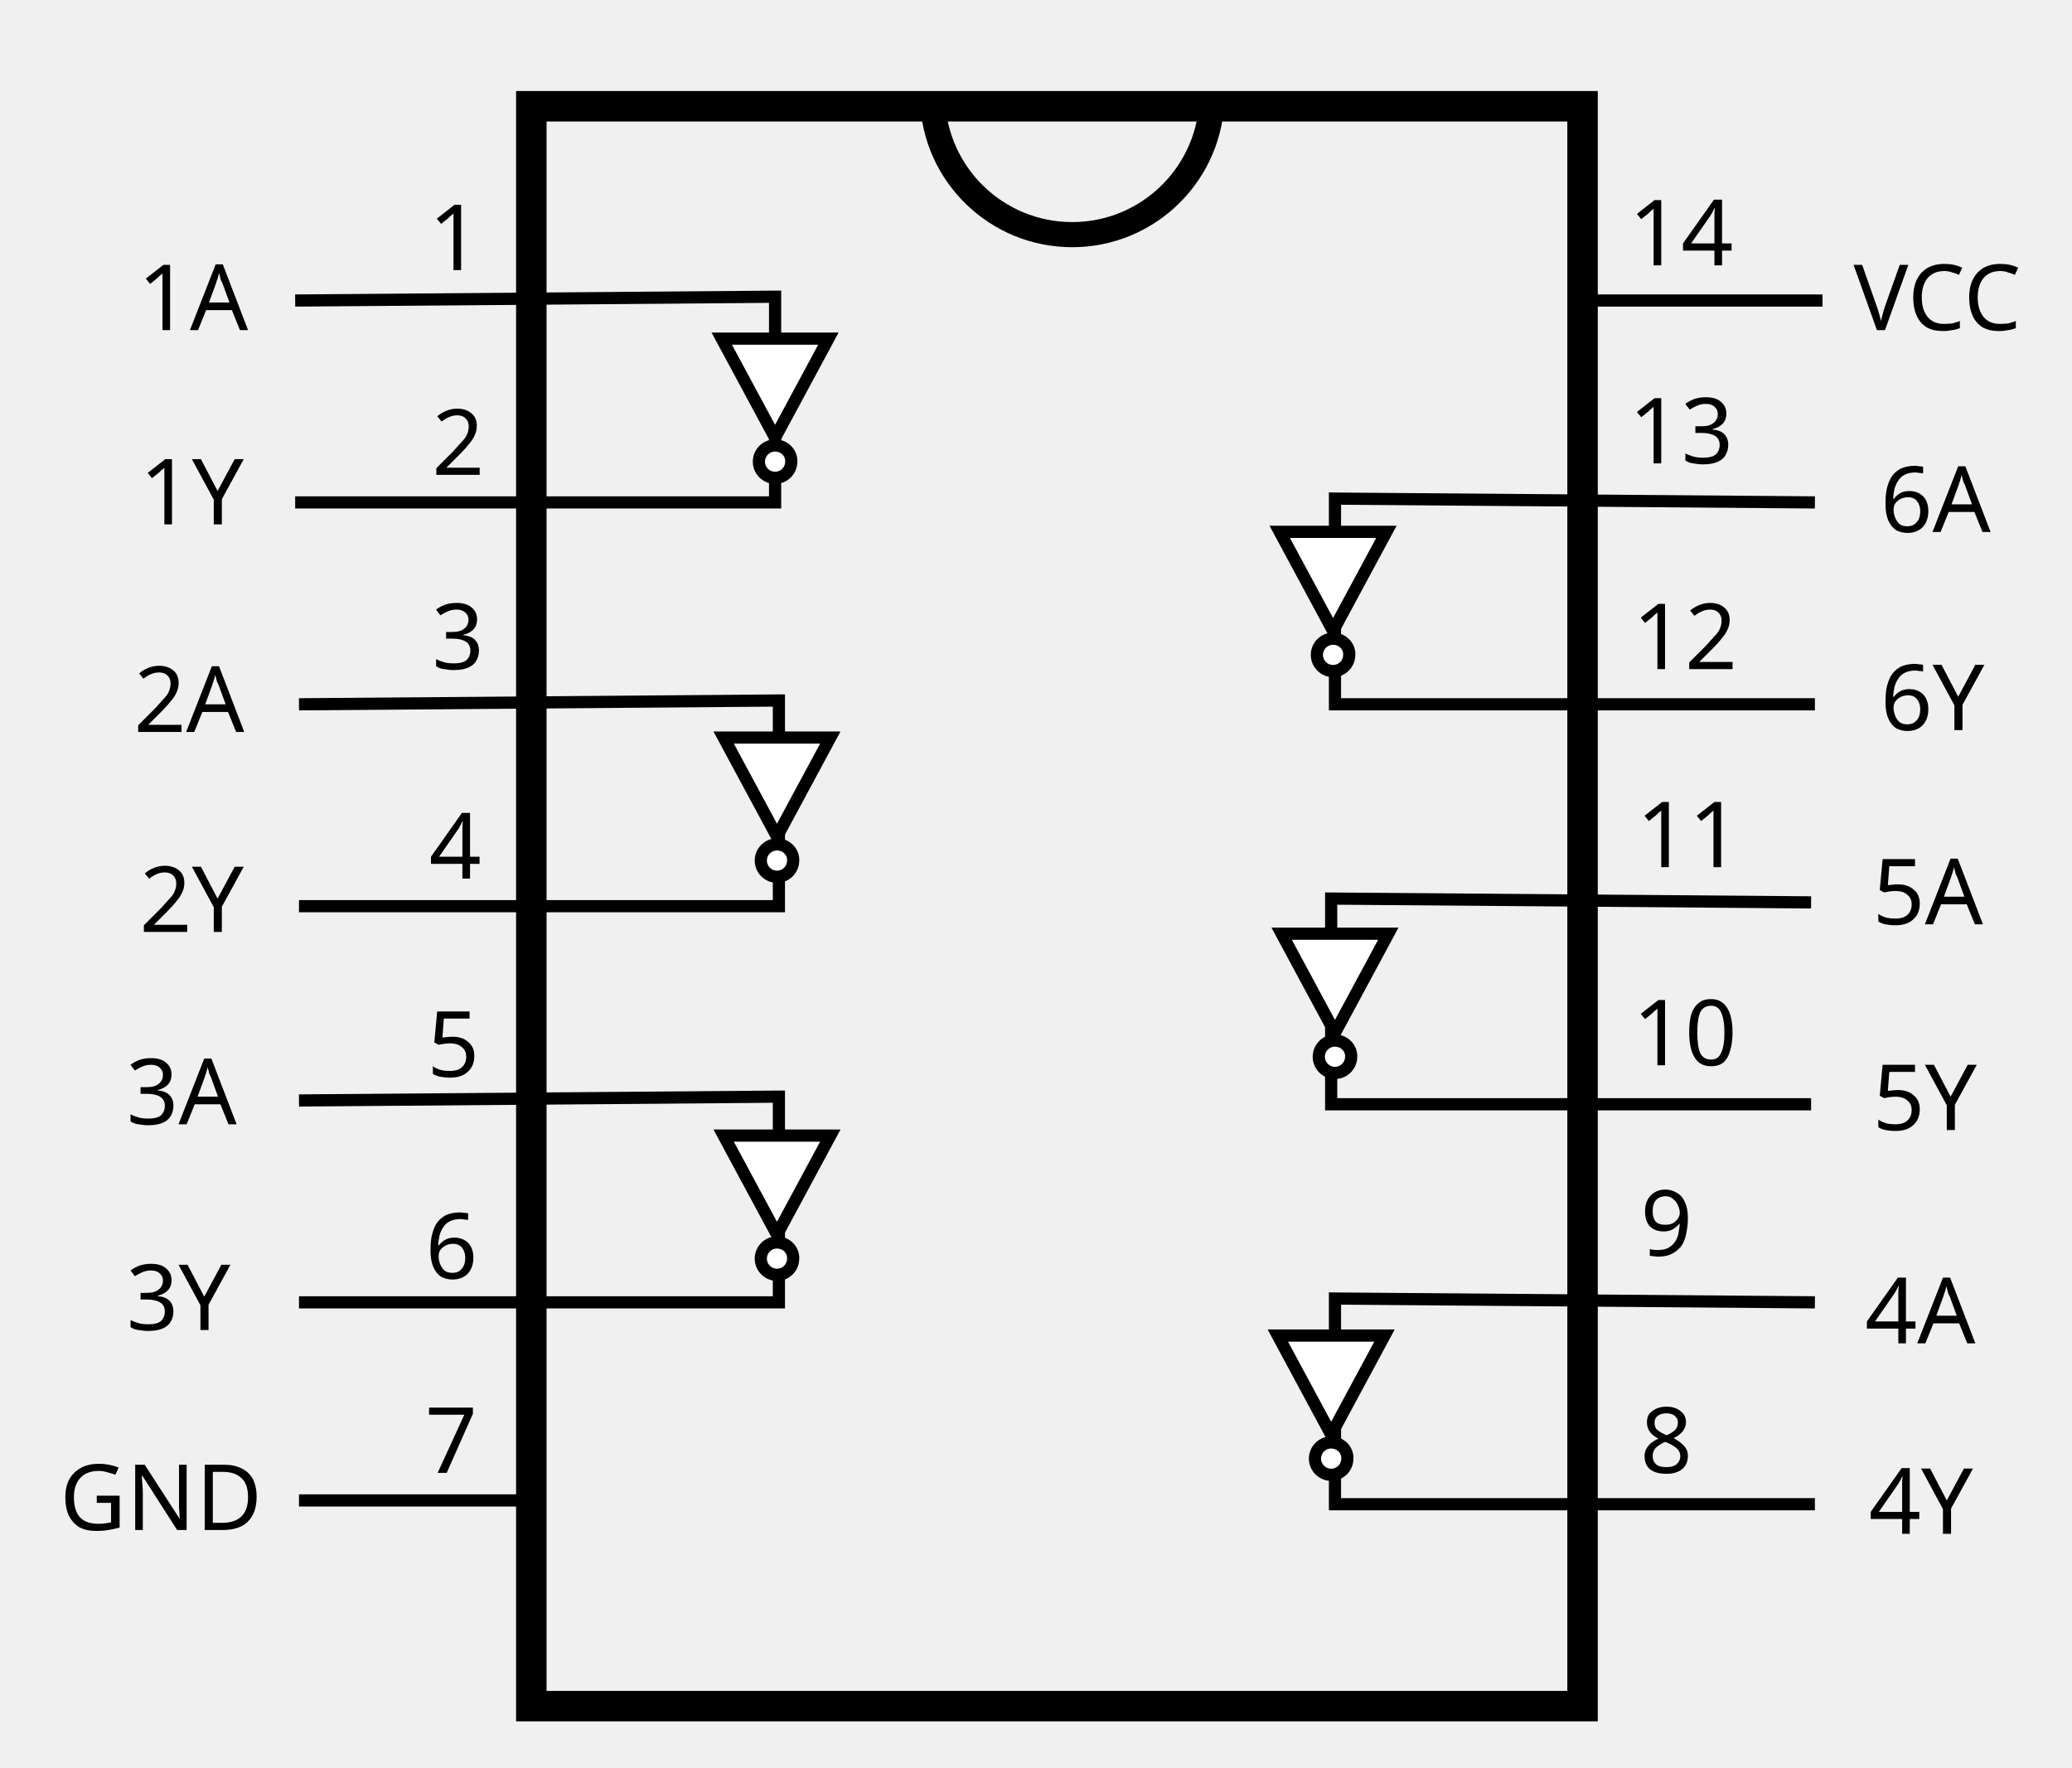
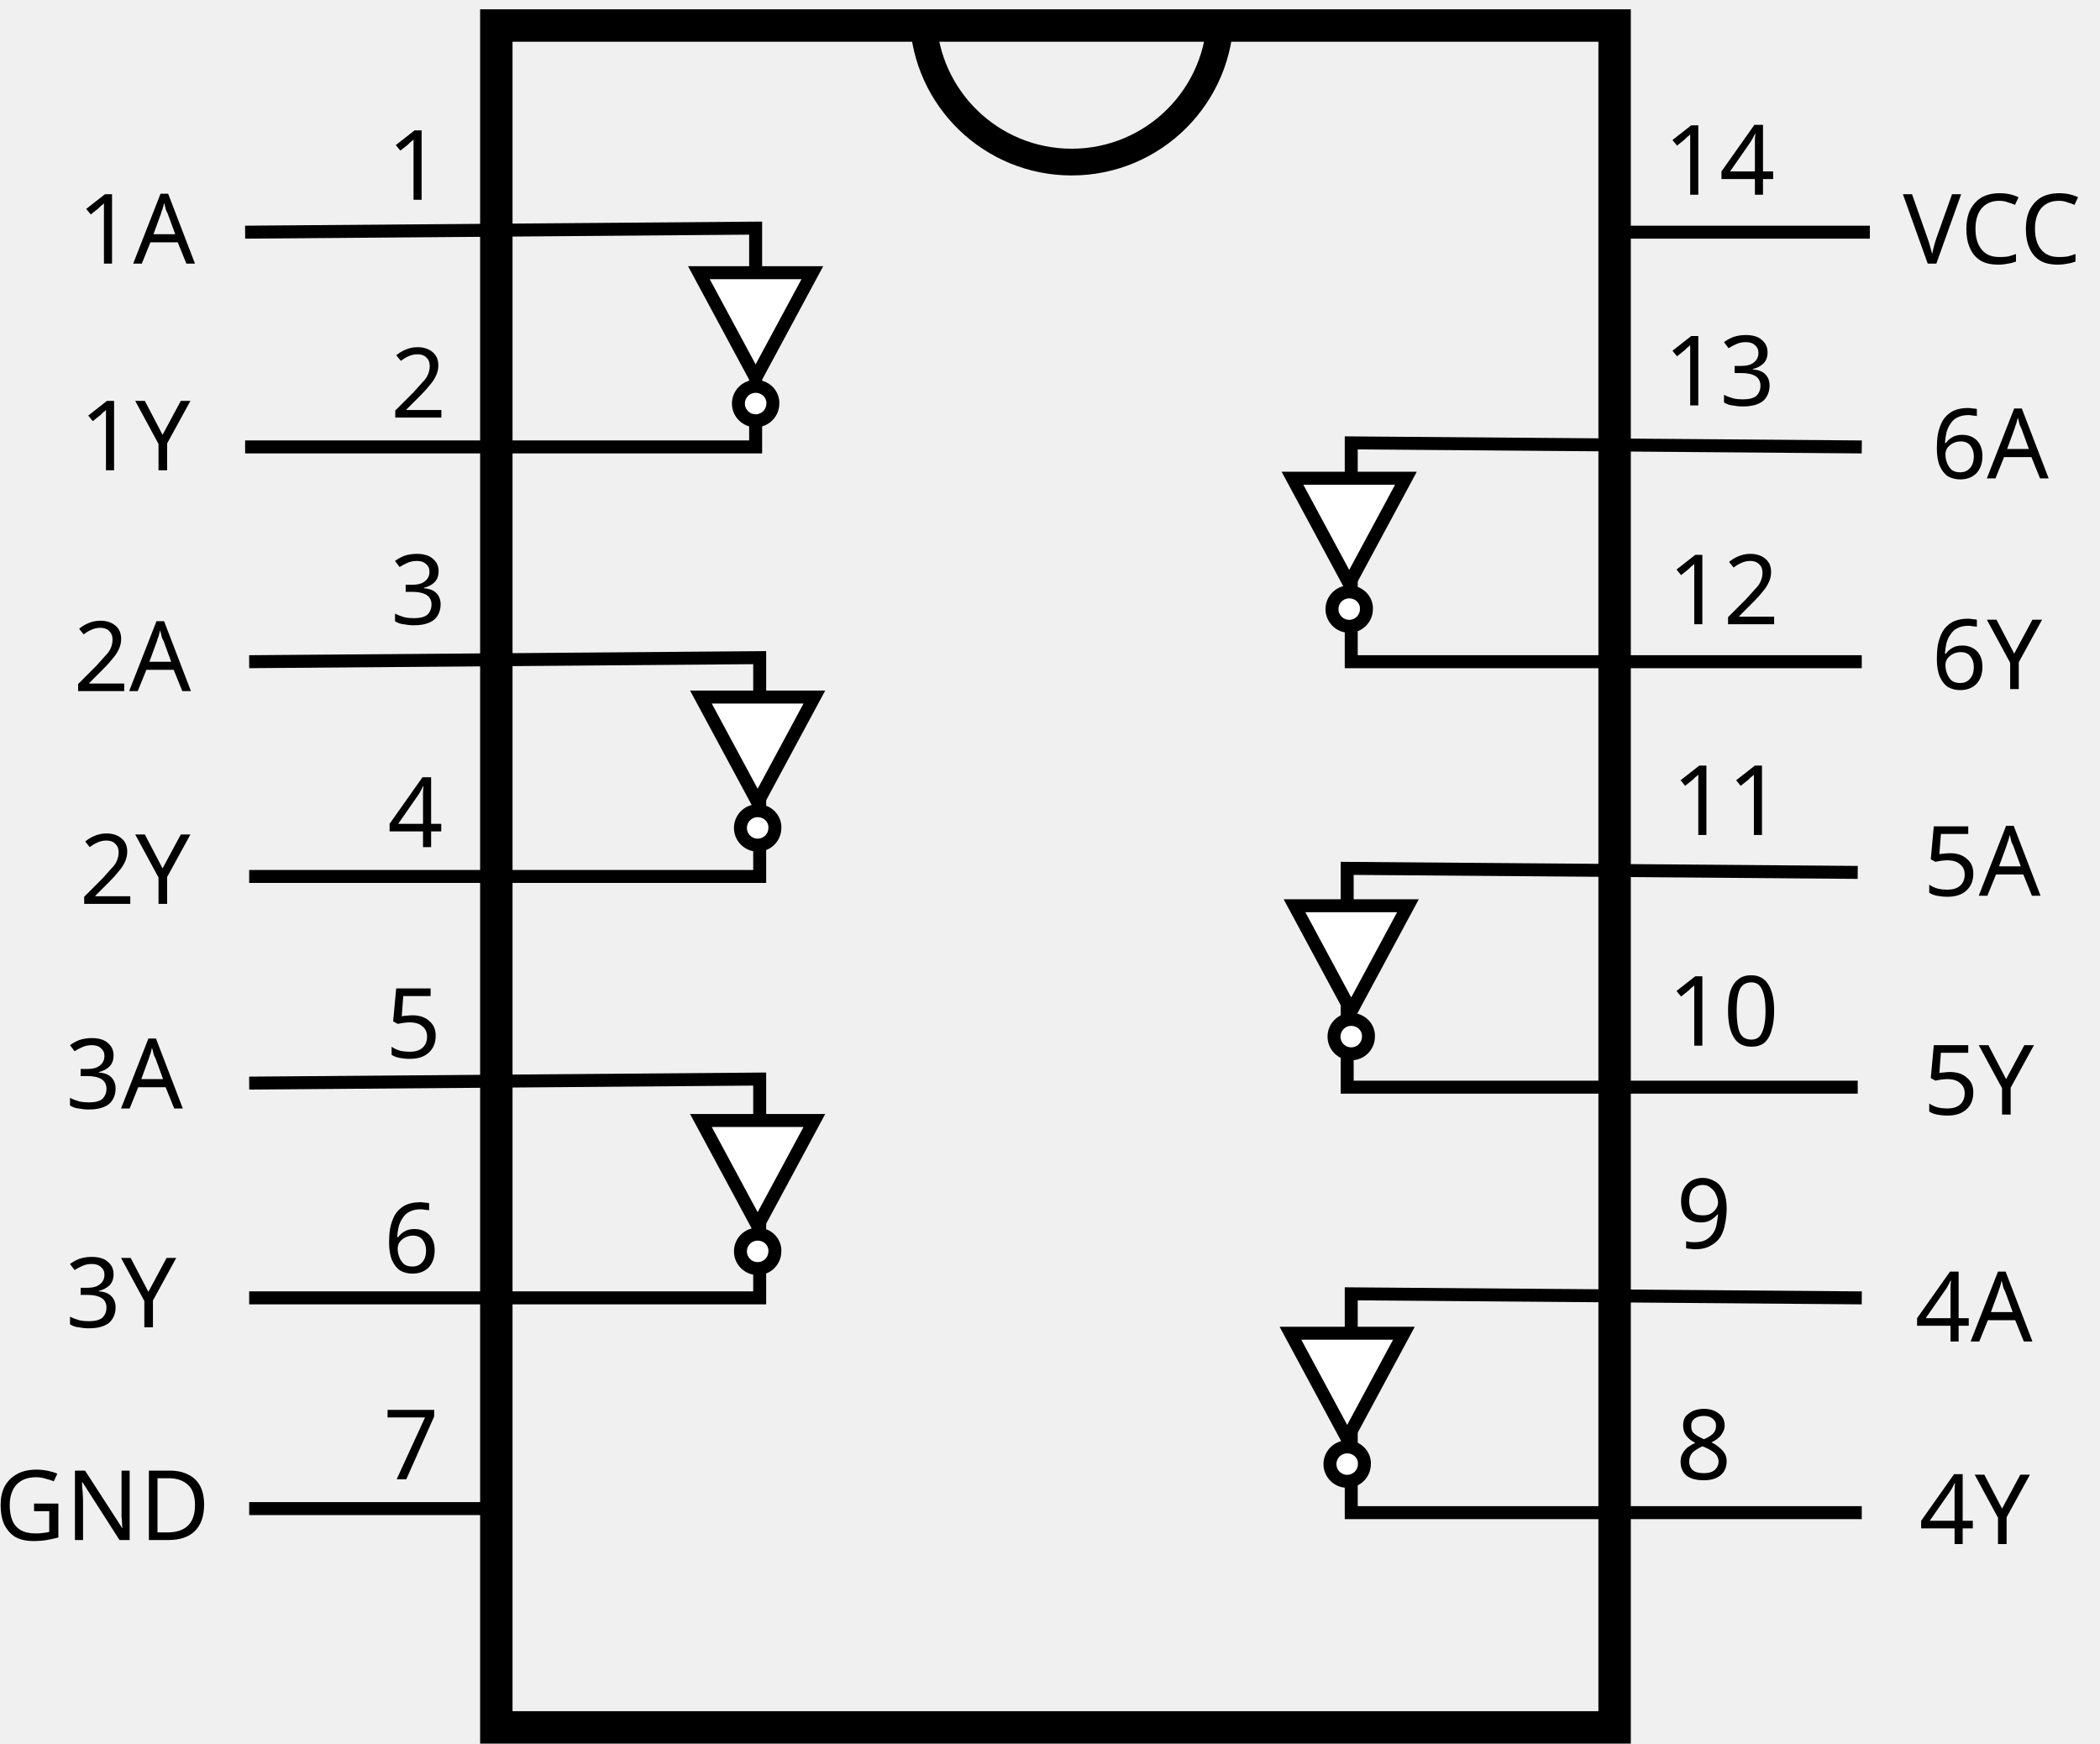
- <svg xmlns="http://www.w3.org/2000/svg" width="68" height="58" id="svg2" version="1.1">
+ <svg xmlns="http://www.w3.org/2000/svg" width="346.787" height="287.909" id="svg2" version="1.1">
  <defs id="defs4" />
-   <g id="layer1" transform="translate(-311.3127,-244.125)">
-     <g id="g4252">
+   <g id="layer1" transform="translate(-313.4378,-246.8248)">
+     <g id="g4252" transform="matrix(5.352718,0,0,5.352718,-1364.306,-1074.359)">
      <g transform="translate(46.5,-3.875)" id="g3770">
        <rect style="fill:none;stroke:#000000;stroke-width:1;stroke-linecap:butt;stroke-linejoin:miter;stroke-miterlimit:4;stroke-opacity:1;stroke-dasharray:none;stroke-dashoffset:0" id="rect2998" width="34.5" height="52.5" x="282.25" y="251.487" ry="0" />
        <path style="fill:none;stroke:#000000;stroke-width:1;stroke-linecap:butt;stroke-linejoin:miter;stroke-miterlimit:4;stroke-opacity:1;stroke-dasharray:none;stroke-dashoffset:0" id="path3768" d="m 305.25,249.55 c 0,3.072 -2.49,5.562 -5.562,5.562 -2.996,0 -5.453,-2.372 -5.559,-5.366" transform="matrix(0.8247423,0,0,0.8247423,52.83505,45.29801)" />
      </g>
      <g id="g4246">
        <path style="fill:none;stroke:#000000;stroke-width:0.4;stroke-linecap:butt;stroke-linejoin:miter;stroke-miterlimit:4;stroke-opacity:1;stroke-dasharray:none" d="m 321,253.987 15.75,-0.125 0,6.75 -15.75,0" id="path4142" />
        <g id="g3792" style="fill:#ffffff;fill-opacity:1" transform="translate(-10.5625,13)">
          <path id="path3774" d="m 345.562,242.237 1.75,3.25 1.75,-3.25 z" style="fill:#ffffff;fill-opacity:1;stroke:#000000;stroke-width:0.4;stroke-linecap:butt;stroke-linejoin:miter;stroke-miterlimit:4;stroke-opacity:1;stroke-dasharray:none" />
          <path id="path3776" d="m 347.312,245.743 c -0.293,0 -0.531,0.238 -0.531,0.531 0,0.293 0.238,0.531 0.531,0.531 0.293,0 0.531,-0.238 0.531,-0.531 l 0,-0.062 c -0.026,-0.272 -0.258,-0.469 -0.531,-0.469 z" style="fill:#ffffff;fill-opacity:1;stroke:#000000;stroke-width:0.4;stroke-linecap:butt;stroke-linejoin:miter;stroke-miterlimit:4;stroke-opacity:1;stroke-dasharray:none;stroke-dashoffset:0" />
        </g>
      </g>
      <g id="g4222">
        <path style="fill:none;stroke:#000000;stroke-width:0.4;stroke-linecap:butt;stroke-linejoin:miter;stroke-miterlimit:4;stroke-opacity:1;stroke-dasharray:none" d="m 370.875,260.612 -15.75,-0.125 0,6.75 15.75,0" id="path4142-2-7" />
        <g transform="translate(7.750001,19.34081)" id="g3792-0" style="fill:#ffffff;fill-opacity:1">
          <path id="path3774-2" d="m 345.562,242.237 1.75,3.25 1.75,-3.25 z" style="fill:#ffffff;fill-opacity:1;stroke:#000000;stroke-width:0.4;stroke-linecap:butt;stroke-linejoin:miter;stroke-miterlimit:4;stroke-opacity:1;stroke-dasharray:none" />
          <path id="path3776-6" d="m 347.312,245.743 c -0.293,0 -0.531,0.238 -0.531,0.531 0,0.293 0.238,0.531 0.531,0.531 0.293,0 0.531,-0.238 0.531,-0.531 l 0,-0.062 c -0.026,-0.272 -0.258,-0.469 -0.531,-0.469 z" style="fill:#ffffff;fill-opacity:1;stroke:#000000;stroke-width:0.4;stroke-linecap:butt;stroke-linejoin:miter;stroke-miterlimit:4;stroke-opacity:1;stroke-dasharray:none;stroke-dashoffset:0" />
        </g>
      </g>
      <g id="g4240">
        <path style="fill:none;stroke:#000000;stroke-width:0.4;stroke-linecap:butt;stroke-linejoin:miter;stroke-miterlimit:4;stroke-opacity:1;stroke-dasharray:none" d="m 321.125,267.237 15.75,-0.125 0,6.75 -15.75,0" id="path4142-5" />
        <g transform="translate(-10.5,26.09081)" id="g3792-8" style="fill:#ffffff;fill-opacity:1">
          <path id="path3774-3" d="m 345.562,242.237 1.75,3.25 1.75,-3.25 z" style="fill:#ffffff;fill-opacity:1;stroke:#000000;stroke-width:0.4;stroke-linecap:butt;stroke-linejoin:miter;stroke-miterlimit:4;stroke-opacity:1;stroke-dasharray:none" />
          <path id="path3776-1" d="m 347.312,245.743 c -0.293,0 -0.531,0.238 -0.531,0.531 0,0.293 0.238,0.531 0.531,0.531 0.293,0 0.531,-0.238 0.531,-0.531 l 0,-0.062 c -0.026,-0.272 -0.258,-0.469 -0.531,-0.469 z" style="fill:#ffffff;fill-opacity:1;stroke:#000000;stroke-width:0.4;stroke-linecap:butt;stroke-linejoin:miter;stroke-miterlimit:4;stroke-opacity:1;stroke-dasharray:none;stroke-dashoffset:0" />
        </g>
      </g>
      <g id="g4216">
        <path style="fill:none;stroke:#000000;stroke-width:0.4;stroke-linecap:butt;stroke-linejoin:miter;stroke-miterlimit:4;stroke-opacity:1;stroke-dasharray:none" d="m 370.75,273.737 -15.75,-0.125 0,6.75 15.75,0" id="path4142-2-5" />
        <g transform="translate(7.812501,32.52831)" id="g3792-01" style="fill:#ffffff;fill-opacity:1">
          <path id="path3774-6" d="m 345.562,242.237 1.75,3.25 1.75,-3.25 z" style="fill:#ffffff;fill-opacity:1;stroke:#000000;stroke-width:0.4;stroke-linecap:butt;stroke-linejoin:miter;stroke-miterlimit:4;stroke-opacity:1;stroke-dasharray:none" />
          <path id="path3776-3" d="m 347.312,245.743 c -0.293,0 -0.531,0.238 -0.531,0.531 0,0.293 0.238,0.531 0.531,0.531 0.293,0 0.531,-0.238 0.531,-0.531 l 0,-0.062 c -0.026,-0.272 -0.258,-0.469 -0.531,-0.469 z" style="fill:#ffffff;fill-opacity:1;stroke:#000000;stroke-width:0.4;stroke-linecap:butt;stroke-linejoin:miter;stroke-miterlimit:4;stroke-opacity:1;stroke-dasharray:none;stroke-dashoffset:0" />
        </g>
      </g>
      <g id="g4234">
        <path style="fill:none;stroke:#000000;stroke-width:0.4;stroke-linecap:butt;stroke-linejoin:miter;stroke-miterlimit:4;stroke-opacity:1;stroke-dasharray:none" d="m 321.125,280.237 15.75,-0.125 0,6.75 -15.75,0" id="path4142-6" />
        <g transform="translate(-10.5,39.15331)" id="g3792-9" style="fill:#ffffff;fill-opacity:1">
          <path id="path3774-8" d="m 345.562,242.237 1.75,3.25 1.75,-3.25 z" style="fill:#ffffff;fill-opacity:1;stroke:#000000;stroke-width:0.4;stroke-linecap:butt;stroke-linejoin:miter;stroke-miterlimit:4;stroke-opacity:1;stroke-dasharray:none" />
          <path id="path3776-9" d="m 347.312,245.743 c -0.293,0 -0.531,0.238 -0.531,0.531 0,0.293 0.238,0.531 0.531,0.531 0.293,0 0.531,-0.238 0.531,-0.531 l 0,-0.062 c -0.026,-0.272 -0.258,-0.469 -0.531,-0.469 z" style="fill:#ffffff;fill-opacity:1;stroke:#000000;stroke-width:0.4;stroke-linecap:butt;stroke-linejoin:miter;stroke-miterlimit:4;stroke-opacity:1;stroke-dasharray:none;stroke-dashoffset:0" />
        </g>
      </g>
      <g id="g4228">
        <path style="fill:none;stroke:#000000;stroke-width:0.4;stroke-linecap:butt;stroke-linejoin:miter;stroke-miterlimit:4;stroke-opacity:1;stroke-dasharray:none" d="m 370.875,286.862 -15.75,-0.125 0,6.75 15.75,0" id="path4142-2" />
        <g transform="translate(7.687501,45.71581)" id="g3792-5" style="fill:#ffffff;fill-opacity:1">
          <path id="path3774-33" d="m 345.562,242.237 1.75,3.25 1.75,-3.25 z" style="fill:#ffffff;fill-opacity:1;stroke:#000000;stroke-width:0.4;stroke-linecap:butt;stroke-linejoin:miter;stroke-miterlimit:4;stroke-opacity:1;stroke-dasharray:none" />
          <path id="path3776-5" d="m 347.312,245.743 c -0.293,0 -0.531,0.238 -0.531,0.531 0,0.293 0.238,0.531 0.531,0.531 0.293,0 0.531,-0.238 0.531,-0.531 l 0,-0.062 c -0.026,-0.272 -0.258,-0.469 -0.531,-0.469 z" style="fill:#ffffff;fill-opacity:1;stroke:#000000;stroke-width:0.4;stroke-linecap:butt;stroke-linejoin:miter;stroke-miterlimit:4;stroke-opacity:1;stroke-dasharray:none;stroke-dashoffset:0" />
        </g>
      </g>
      <text id="text3883" y="252.987" x="325.383" style="font-size:40px;font-style:normal;font-weight:normal;line-height:125%;letter-spacing:0px;word-spacing:0px;fill:#000000;fill-opacity:1;stroke:none;font-family:Sans" xml:space="preserve">
        <tspan style="font-size:3px" y="252.987" x="325.383" id="tspan3885">1</tspan>
      </text>
      <text id="text3883-9" y="259.706" x="325.493" style="font-size:40px;font-style:normal;font-weight:normal;line-height:125%;letter-spacing:0px;word-spacing:0px;fill:#000000;fill-opacity:1;stroke:none;font-family:Sans" xml:space="preserve">
        <tspan style="font-size:3px" y="259.706" x="325.493" id="tspan3885-1">2</tspan>
      </text>
      <text id="text3883-8" y="266.081" x="325.484" style="font-size:40px;font-style:normal;font-weight:normal;line-height:125%;letter-spacing:0px;word-spacing:0px;fill:#000000;fill-opacity:1;stroke:none;font-family:Sans" xml:space="preserve">
        <tspan style="font-size:3px" y="266.081" x="325.484" id="tspan3885-5">3</tspan>
      </text>
      <text id="text3883-5" y="272.956" x="325.394" style="font-size:40px;font-style:normal;font-weight:normal;line-height:125%;letter-spacing:0px;word-spacing:0px;fill:#000000;fill-opacity:1;stroke:none;font-family:Sans" xml:space="preserve">
        <tspan style="font-size:3px" y="272.956" x="325.394" id="tspan3885-4">4</tspan>
      </text>
      <text id="text3883-7" y="279.456" x="325.332" style="font-size:40px;font-style:normal;font-weight:normal;line-height:125%;letter-spacing:0px;word-spacing:0px;fill:#000000;fill-opacity:1;stroke:none;font-family:Sans" xml:space="preserve">
        <tspan style="font-size:3px" y="279.456" x="325.332" id="tspan3885-2">5</tspan>
      </text>
      <text id="text3883-80" y="286.081" x="325.269" style="font-size:40px;font-style:normal;font-weight:normal;line-height:125%;letter-spacing:0px;word-spacing:0px;fill:#000000;fill-opacity:1;stroke:none;font-family:Sans" xml:space="preserve">
        <tspan style="font-size:3px" y="286.081" x="325.269" id="tspan3885-51">6</tspan>
      </text>
      <text id="text3883-3" y="292.456" x="325.269" style="font-size:40px;font-style:normal;font-weight:normal;line-height:125%;letter-spacing:0px;word-spacing:0px;fill:#000000;fill-opacity:1;stroke:none;font-family:Sans" xml:space="preserve">
        <tspan style="font-size:3px" y="292.456" x="325.269" id="tspan3885-14">7</tspan>
      </text>
      <text id="text3883-59" y="292.456" x="365.144" style="font-size:40px;font-style:normal;font-weight:normal;line-height:125%;letter-spacing:0px;word-spacing:0px;fill:#000000;fill-opacity:1;stroke:none;font-family:Sans" xml:space="preserve">
        <tspan style="font-size:3px" y="292.456" x="365.144" id="tspan3885-40">8</tspan>
      </text>
      <text id="text3883-0" y="285.331" x="365.144" style="font-size:40px;font-style:normal;font-weight:normal;line-height:125%;letter-spacing:0px;word-spacing:0px;fill:#000000;fill-opacity:1;stroke:none;font-family:Sans" xml:space="preserve">
        <tspan style="font-size:3px" y="285.331" x="365.144" id="tspan3885-42">9</tspan>
      </text>
      <text id="text3883-87" y="279.081" x="364.894" style="font-size:40px;font-style:normal;font-weight:normal;line-height:125%;letter-spacing:0px;word-spacing:0px;fill:#000000;fill-opacity:1;stroke:none;font-family:Sans" xml:space="preserve">
        <tspan style="font-size:3px" y="279.081" x="364.894" id="tspan3885-3">10</tspan>
      </text>
      <text id="text3883-6" y="272.581" x="365.019" style="font-size:40px;font-style:normal;font-weight:normal;line-height:125%;letter-spacing:0px;word-spacing:0px;fill:#000000;fill-opacity:1;stroke:none;font-family:Sans" xml:space="preserve">
        <tspan style="font-size:3px" y="272.581" x="365.019" id="tspan3885-8">11</tspan>
      </text>
      <text id="text3883-801" y="266.081" x="364.894" style="font-size:40px;font-style:normal;font-weight:normal;line-height:125%;letter-spacing:0px;word-spacing:0px;fill:#000000;fill-opacity:1;stroke:none;font-family:Sans" xml:space="preserve">
        <tspan style="font-size:3px" y="266.081" x="364.894" id="tspan3885-513">12</tspan>
      </text>
      <text id="text3883-66" y="259.331" x="364.769" style="font-size:40px;font-style:normal;font-weight:normal;line-height:125%;letter-spacing:0px;word-spacing:0px;fill:#000000;fill-opacity:1;stroke:none;font-family:Sans" xml:space="preserve">
        <tspan style="font-size:3px" y="259.331" x="364.769" id="tspan3885-0">13</tspan>
      </text>
      <text id="text3883-2" y="252.831" x="364.769" style="font-size:40px;font-style:normal;font-weight:normal;line-height:125%;letter-spacing:0px;word-spacing:0px;fill:#000000;fill-opacity:1;stroke:none;font-family:Sans" xml:space="preserve">
        <tspan style="font-size:3px" y="252.831" x="364.769" id="tspan3885-6">14</tspan>
      </text>
      <text id="text3883-4" y="254.956" x="315.832" style="font-size:40px;font-style:normal;font-weight:normal;line-height:125%;letter-spacing:0px;word-spacing:0px;fill:#000000;fill-opacity:1;stroke:none;font-family:Sans" xml:space="preserve">
        <tspan style="font-size:3px" y="254.956" x="315.832" id="tspan3885-06">1A</tspan>
      </text>
      <text id="text3883-24" y="261.331" x="315.894" style="font-size:40px;font-style:normal;font-weight:normal;line-height:125%;letter-spacing:0px;word-spacing:0px;fill:#000000;fill-opacity:1;stroke:none;font-family:Sans" xml:space="preserve">
        <tspan style="font-size:3px" y="261.331" x="315.894" id="tspan3885-9">1Y</tspan>
      </text>
      <text id="text3883-30" y="268.143" x="315.707" style="font-size:40px;font-style:normal;font-weight:normal;line-height:125%;letter-spacing:0px;word-spacing:0px;fill:#000000;fill-opacity:1;stroke:none;font-family:Sans" xml:space="preserve">
        <tspan style="font-size:3px" y="268.143" x="315.707" id="tspan3885-62">2A</tspan>
      </text>
      <text id="text3883-47" y="274.706" x="315.894" style="font-size:40px;font-style:normal;font-weight:normal;line-height:125%;letter-spacing:0px;word-spacing:0px;fill:#000000;fill-opacity:1;stroke:none;font-family:Sans" xml:space="preserve">
        <tspan style="font-size:3px" y="274.706" x="315.894" id="tspan3885-401">2Y</tspan>
      </text>
      <text id="text3883-29" y="281.018" x="315.457" style="font-size:40px;font-style:normal;font-weight:normal;line-height:125%;letter-spacing:0px;word-spacing:0px;fill:#000000;fill-opacity:1;stroke:none;font-family:Sans" xml:space="preserve">
        <tspan style="font-size:3px" y="281.018" x="315.457" id="tspan3885-48">3A</tspan>
      </text>
      <text id="text3883-95" y="287.768" x="315.457" style="font-size:40px;font-style:normal;font-weight:normal;line-height:125%;letter-spacing:0px;word-spacing:0px;fill:#000000;fill-opacity:1;stroke:none;font-family:Sans" xml:space="preserve">
        <tspan style="font-size:3px" y="287.768" x="315.457" id="tspan3885-00">3Y</tspan>
      </text>
      <text id="text3883-04" y="294.331" x="313.269" style="font-size:40px;font-style:normal;font-weight:normal;line-height:125%;letter-spacing:0px;word-spacing:0px;fill:#000000;fill-opacity:1;stroke:none;font-family:Sans" xml:space="preserve">
        <tspan style="font-size:3px" y="294.331" x="313.269" id="tspan3885-58">GND</tspan>
      </text>
      <text id="text3883-27" y="294.456" x="372.644" style="font-size:40px;font-style:normal;font-weight:normal;line-height:125%;letter-spacing:0px;word-spacing:0px;fill:#000000;fill-opacity:1;stroke:none;font-family:Sans" xml:space="preserve">
        <tspan style="font-size:3px" y="294.456" x="372.644" id="tspan3885-18">4Y</tspan>
      </text>
      <text id="text3883-43" y="288.206" x="372.519" style="font-size:40px;font-style:normal;font-weight:normal;line-height:125%;letter-spacing:0px;word-spacing:0px;fill:#000000;fill-opacity:1;stroke:none;font-family:Sans" xml:space="preserve">
        <tspan style="font-size:3px" y="288.206" x="372.519" id="tspan3885-46">4A</tspan>
      </text>
      <text id="text3883-951" y="281.206" x="372.769" style="font-size:40px;font-style:normal;font-weight:normal;line-height:125%;letter-spacing:0px;word-spacing:0px;fill:#000000;fill-opacity:1;stroke:none;font-family:Sans" xml:space="preserve">
        <tspan style="font-size:3px" y="281.206" x="372.769" id="tspan3885-94">5Y</tspan>
      </text>
      <text id="text3883-35" y="274.456" x="372.769" style="font-size:40px;font-style:normal;font-weight:normal;line-height:125%;letter-spacing:0px;word-spacing:0px;fill:#000000;fill-opacity:1;stroke:none;font-family:Sans" xml:space="preserve">
        <tspan style="font-size:3px" y="274.456" x="372.769" id="tspan3885-19">5A</tspan>
      </text>
      <text id="text3883-54" y="268.081" x="373.019" style="font-size:40px;font-style:normal;font-weight:normal;line-height:125%;letter-spacing:0px;word-spacing:0px;fill:#000000;fill-opacity:1;stroke:none;font-family:Sans" xml:space="preserve">
        <tspan style="font-size:3px" y="268.081" x="373.019" id="tspan3885-16">6Y</tspan>
      </text>
      <text id="text3883-81" y="261.581" x="373.019" style="font-size:40px;font-style:normal;font-weight:normal;line-height:125%;letter-spacing:0px;word-spacing:0px;fill:#000000;fill-opacity:1;stroke:none;font-family:Sans" xml:space="preserve">
        <tspan style="font-size:3px" y="261.581" x="373.019" id="tspan3885-53">6A</tspan>
      </text>
      <text id="text3883-48" y="254.956" x="372.144" style="font-size:40px;font-style:normal;font-weight:normal;line-height:125%;letter-spacing:0px;word-spacing:0px;fill:#000000;fill-opacity:1;stroke:none;font-family:Sans" xml:space="preserve">
        <tspan style="font-size:3px" y="254.956" x="372.144" id="tspan3885-68">VCC</tspan>
      </text>
      <path id="path4212" d="m 363.375,253.987 7.75,0" style="fill:none;stroke:#000000;stroke-width:0.4;stroke-linecap:butt;stroke-linejoin:miter;stroke-miterlimit:4;stroke-opacity:1;stroke-dasharray:none" />
      <path id="path4214" d="m 328.5,293.362 -7.375,0" style="fill:none;stroke:#000000;stroke-width:0.4;stroke-linecap:butt;stroke-linejoin:miter;stroke-miterlimit:4;stroke-opacity:1;stroke-dasharray:none" />
    </g>
  </g>
</svg>
